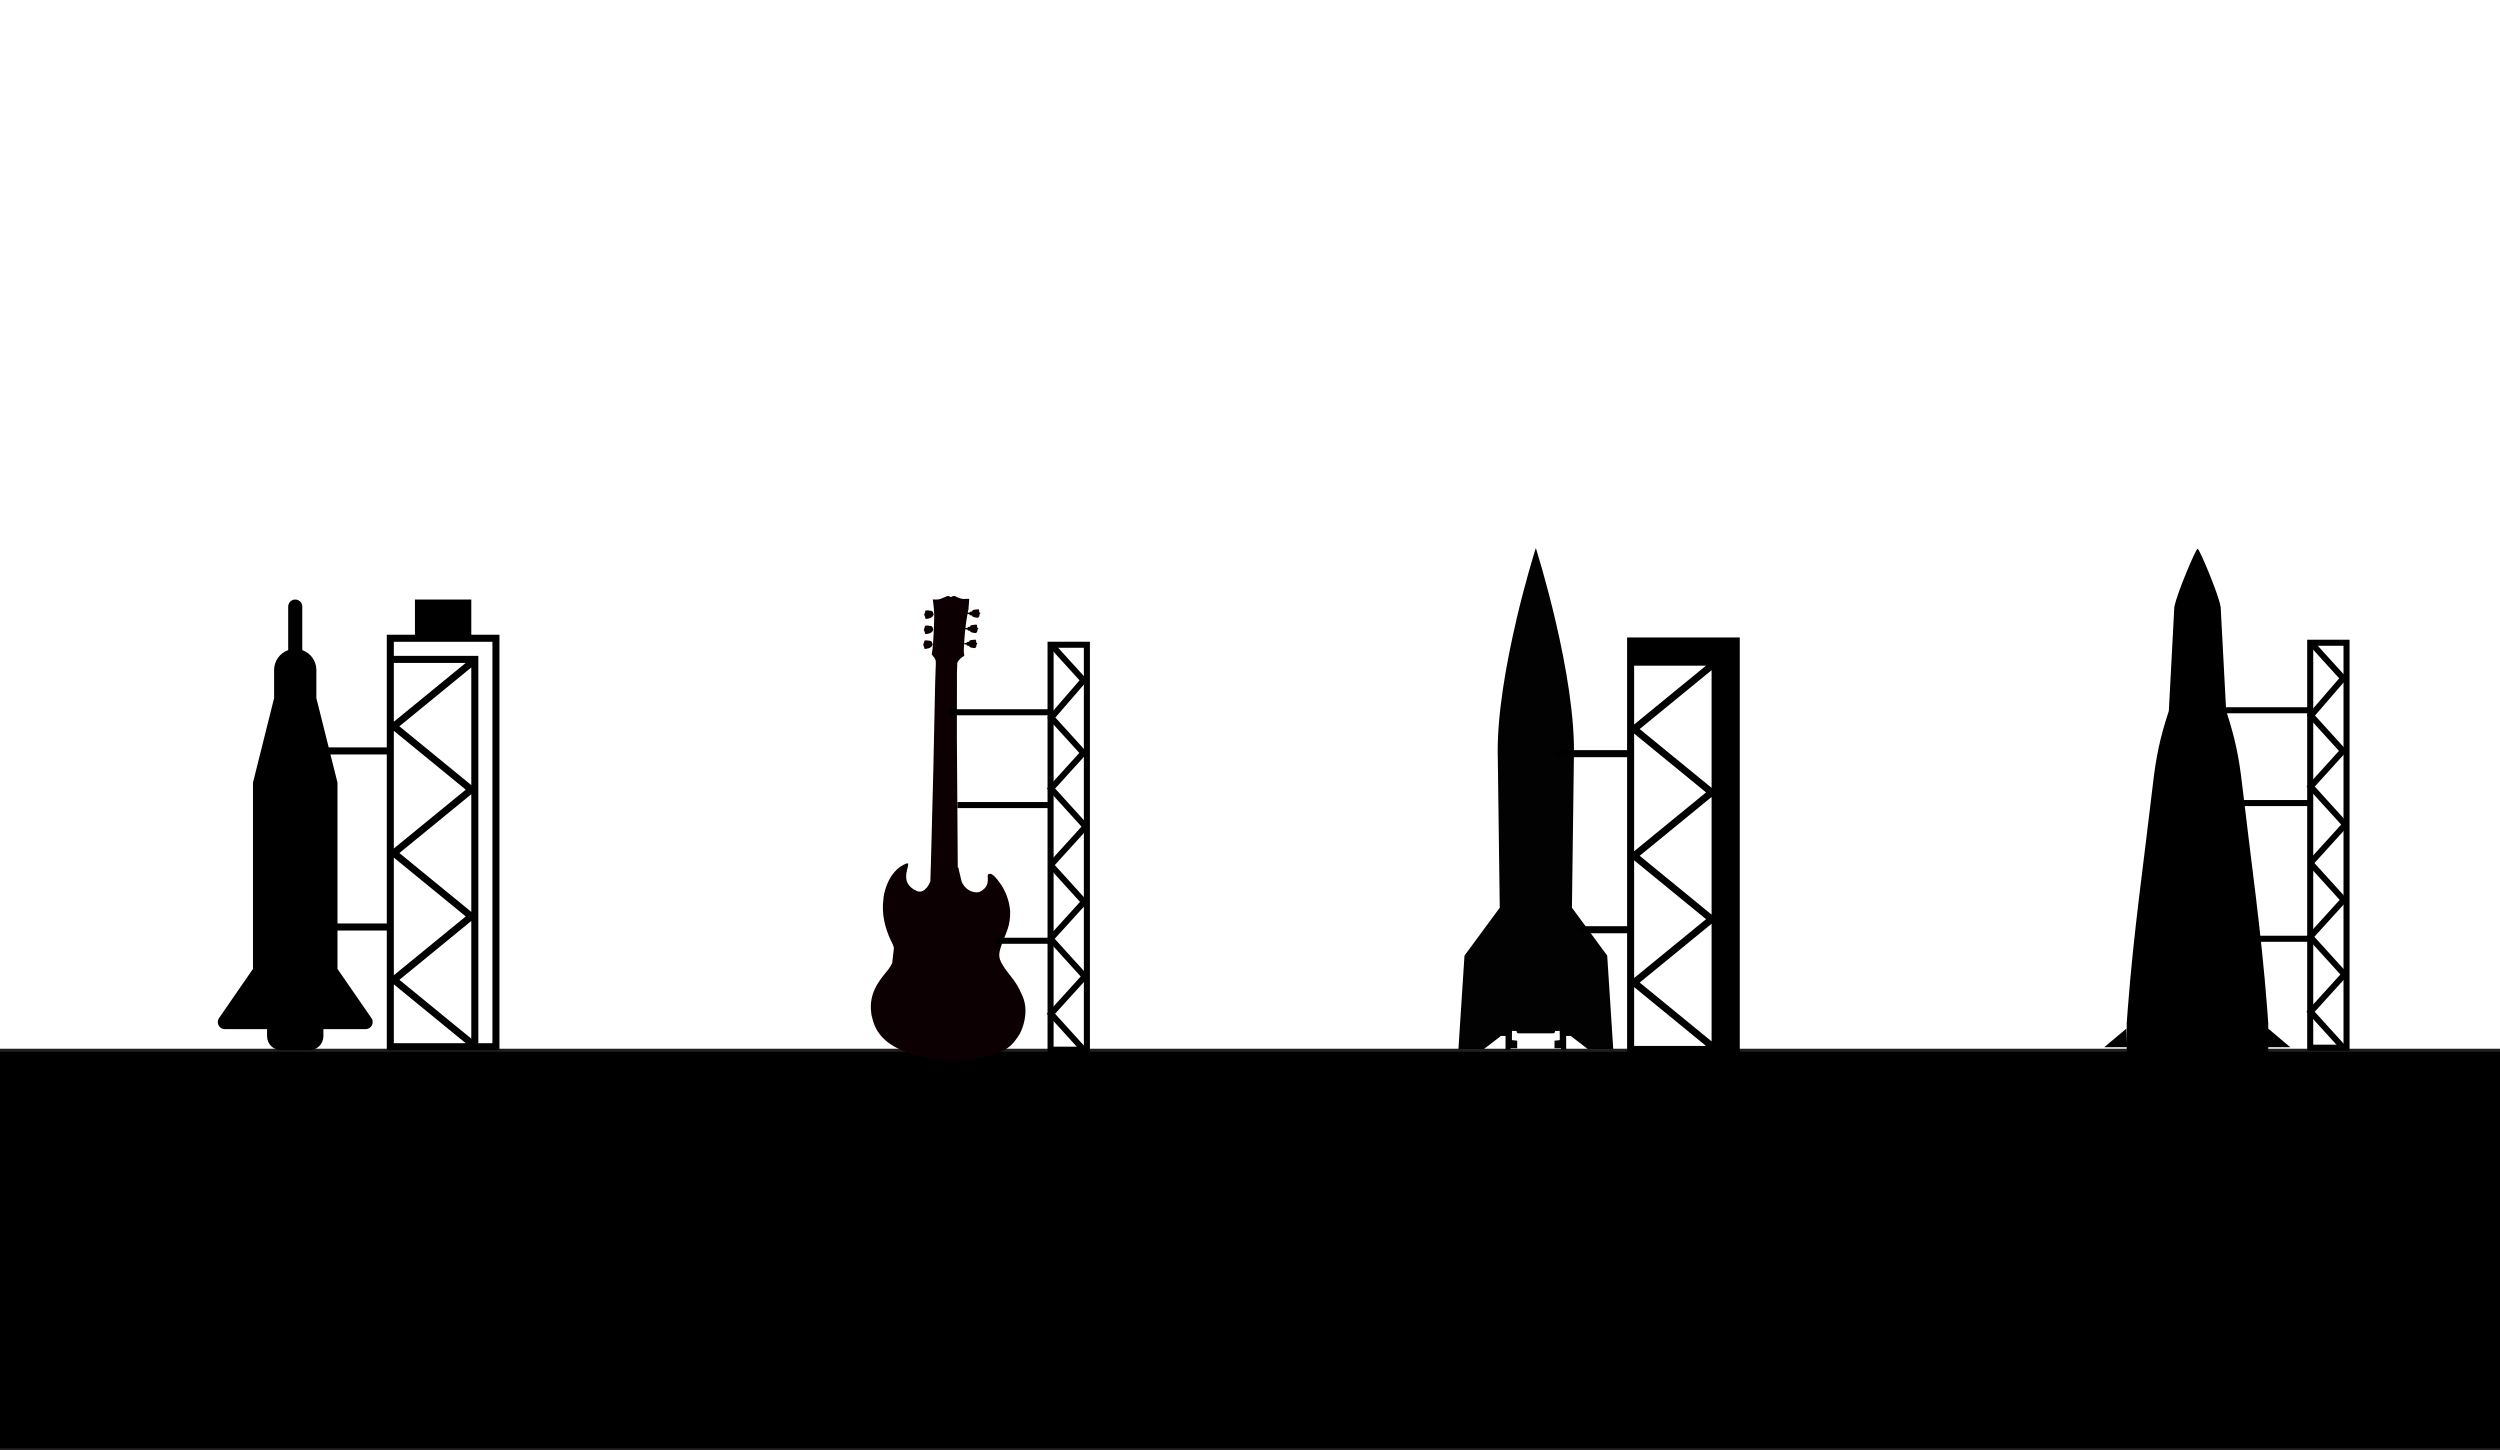
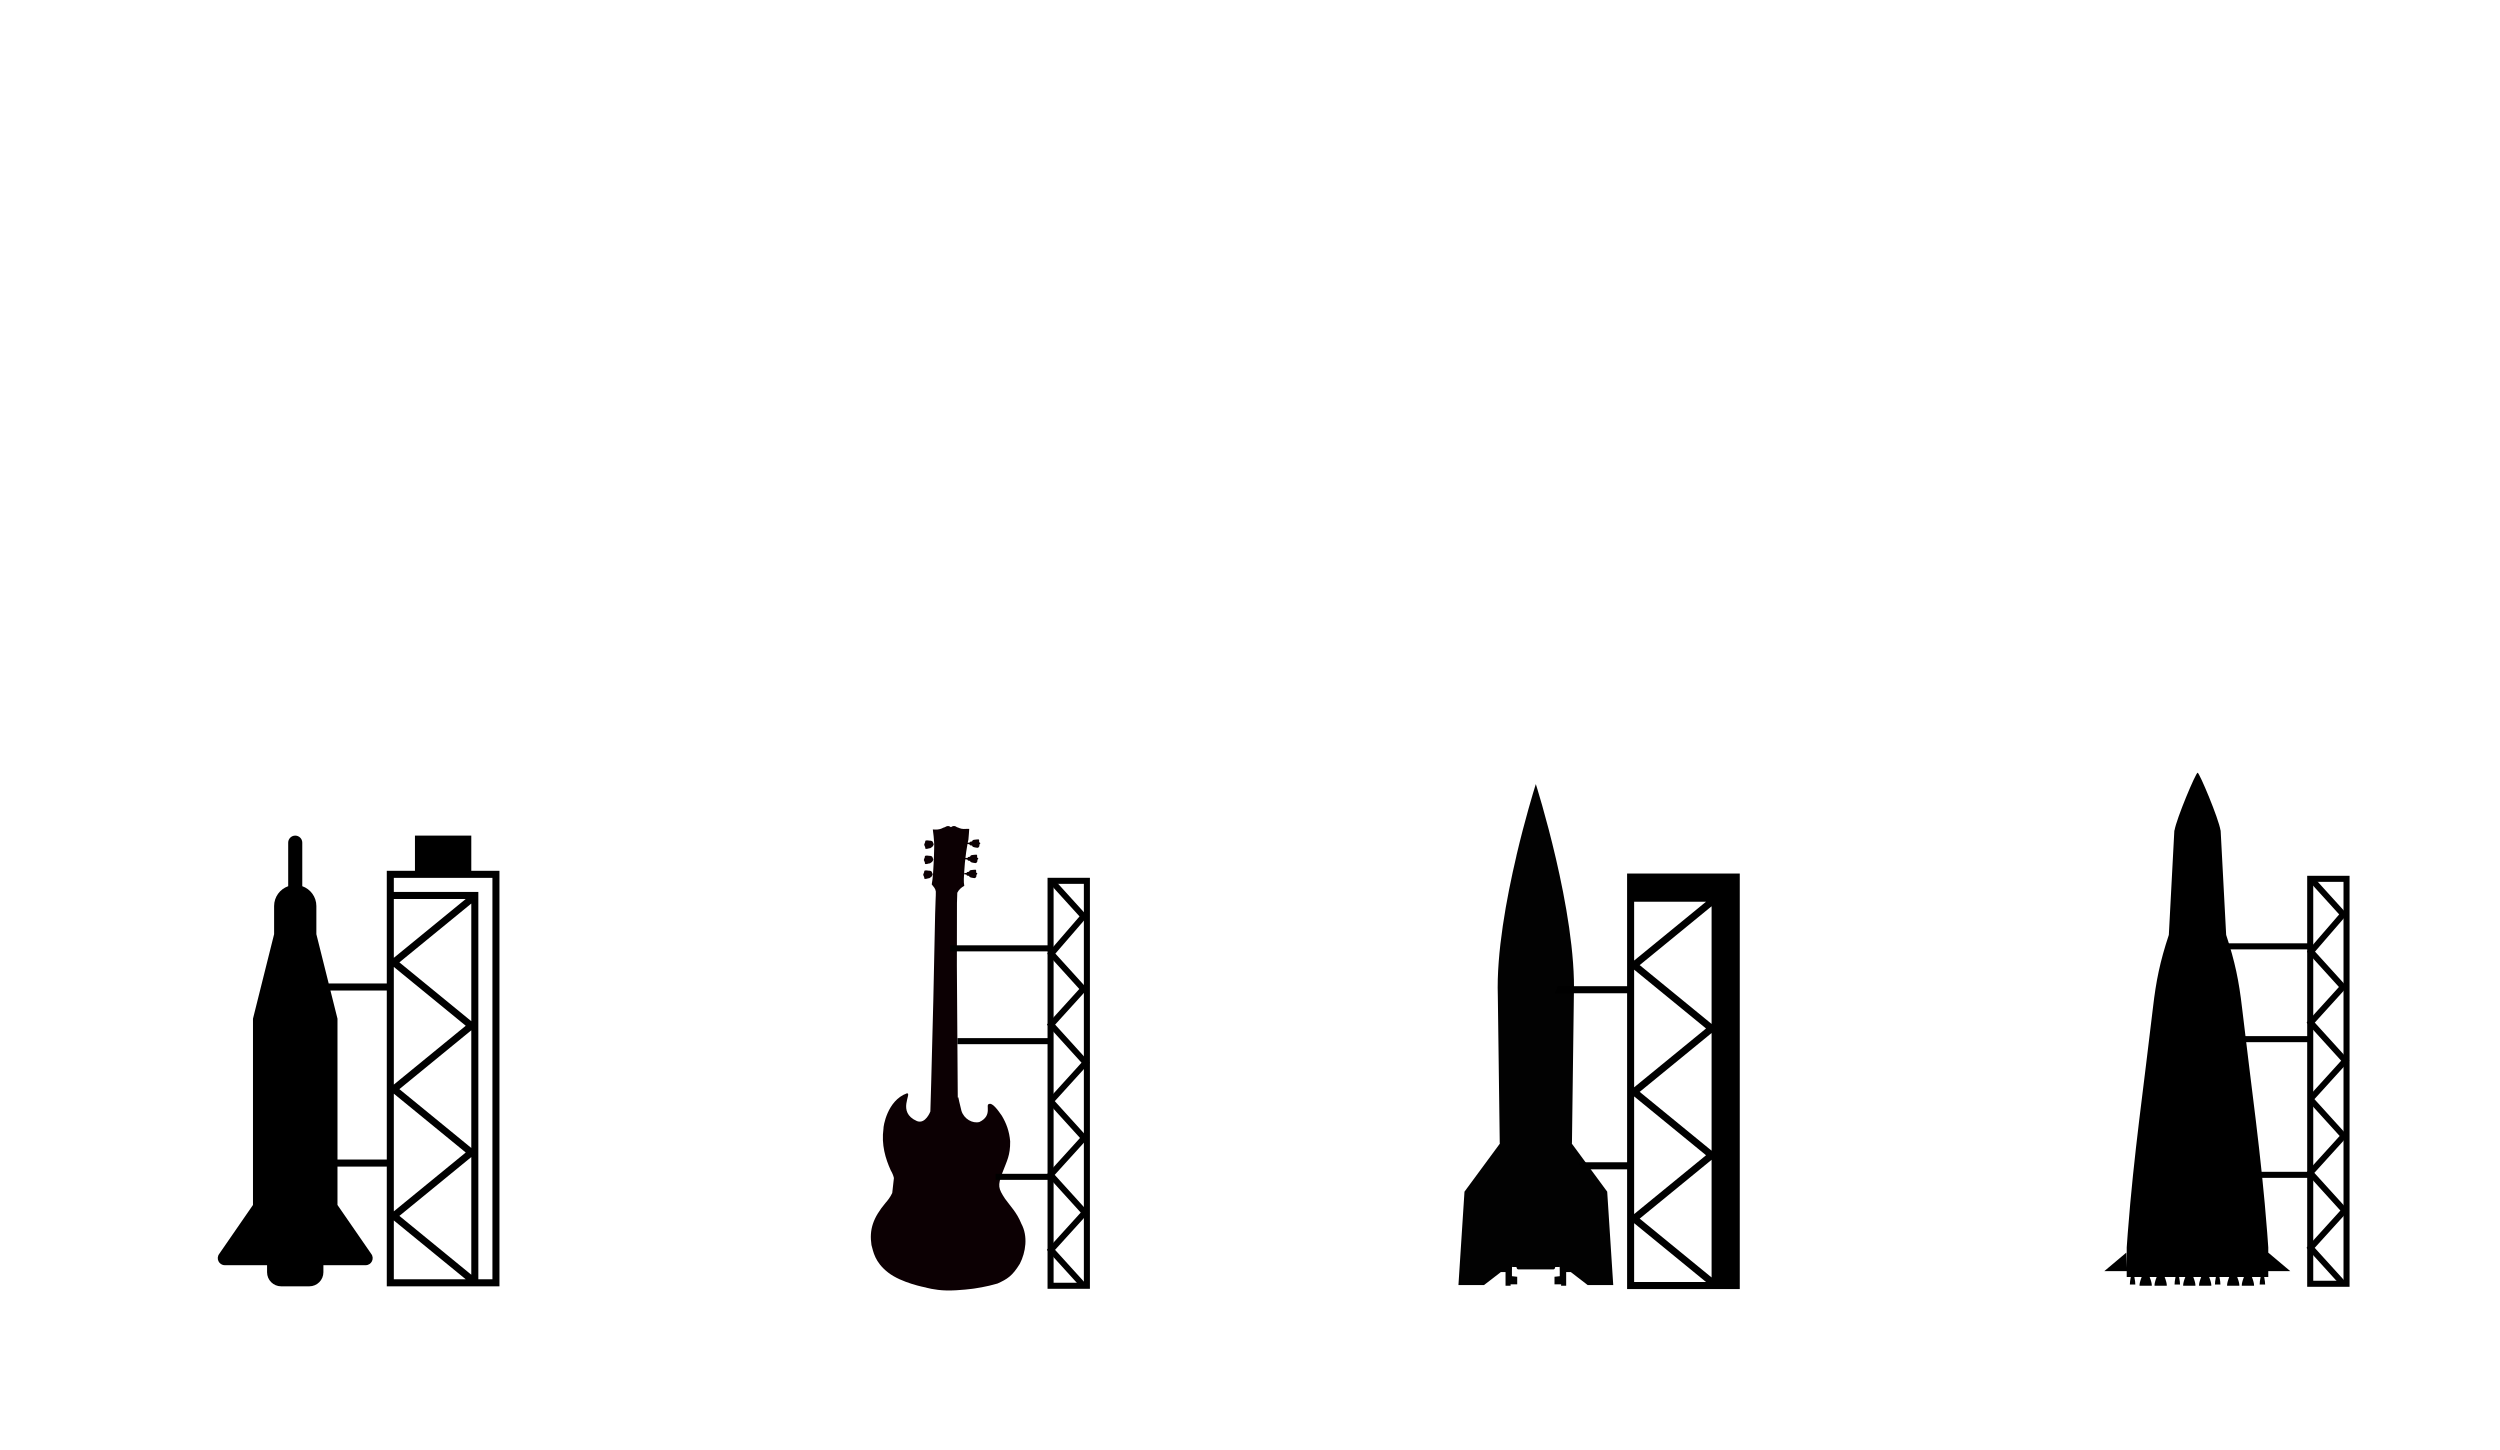
<svg xmlns="http://www.w3.org/2000/svg" version="1.1" id="Layer_1" x="0px" y="0px" width="826px" height="479px" viewBox="0 0 826 479" enable-background="new 0 0 826 479" xml:space="preserve">
-   <rect x="-17" y="347" fill="#000000" stroke="#231F20" stroke-miterlimit="10" width="1022" height="132" />
-   <g>
-     <path id="Shuttle-Launch" d="M162.696,344.673h-4.653V219.025v-2.327h-2.327h-25.595v-4.654h6.98h18.614h6.981V344.673   L162.696,344.673z M155.715,259.405L155.715,259.405l-23.756-19.438l23.756-19.438V259.405z M155.715,301.287L155.715,301.287   l-23.756-19.438l23.756-19.439l0,0V301.287z M155.715,343.17l-23.756-19.438l23.756-19.438l0,0V343.17z M130.121,344.673v-19.438   l0,0l23.757,19.438H130.121z M130.121,307.443v-2.326v-21.766l0,0l23.757,19.438l-23.757,19.438l0,0V307.443L130.121,307.443z    M130.121,249.273v-2.327v-5.478l0,0l23.757,19.438l-23.757,19.438l0,0V249.273L130.121,249.273z M130.121,219.025h23.757   l-23.757,19.438l0,0V219.025L130.121,219.025z M139.428,209.717h13.961v-9.307h-13.961V209.717z M127.794,305.118h-16.288v-44.21   v-2.327l-2.327-9.308h18.615V305.118z M155.715,209.717v-11.634h-18.614v11.634h-9.307v37.229h-19.196l-4.072-16.287v-9.309   c0-3.033-1.948-5.591-4.654-6.552V200.41c0-1.279-1.047-2.327-2.327-2.327c-1.28,0-2.327,1.047-2.327,2.327v14.389   c-2.706,0.961-4.654,3.518-4.654,6.553v9.308l-6.98,27.921v2.327v59.216l-11.139,16.141c-1.188,1.528-0.1,3.756,1.836,3.756h9.302   h2.327h2.327v2.326c0,2.571,2.083,4.653,4.653,4.653h9.308c2.571,0,4.653-2.083,4.653-4.653v-2.326h2.327h2.327h9.302   c1.936,0,3.025-2.228,1.836-3.756l-11.139-16.141v-12.68h16.288V347h37.229V209.717H155.715z" />
+   <defs id="defs5430" />
+   <g id="g5373" transform="translate(0,78)">
+     <path id="Shuttle-Launch" d="m 162.696,344.673 h -4.653 v -125.648 -2.327 h -2.327 -25.595 v -4.654 h 6.98 18.614 6.981 z m -6.981,-85.268 v 0 l -23.756,-19.438 23.756,-19.438 z m 0,41.882 v 0 l -23.756,-19.438 23.756,-19.439 v 0 z m 0,41.883 -23.756,-19.438 23.756,-19.438 v 0 z m -25.594,1.503 v -19.438 0 l 23.757,19.438 z m 0,-37.23 v -2.326 -21.766 0 l 23.757,19.438 -23.757,19.438 v 0 z m 0,-58.17 v -2.327 -5.478 0 l 23.757,19.438 -23.757,19.438 v 0 z m 0,-30.248 h 23.757 l -23.757,19.438 v 0 z m 9.307,-9.308 h 13.961 v -9.307 h -13.961 z m -11.634,95.401 h -16.288 v -44.21 -2.327 l -2.327,-9.308 h 18.615 z m 27.921,-95.401 v -11.634 h -18.614 v 11.634 h -9.307 v 37.229 h -19.196 l -4.072,-16.287 v -9.309 c 0,-3.033 -1.948,-5.591 -4.654,-6.552 V 200.41 c 0,-1.279 -1.047,-2.327 -2.327,-2.327 -1.28,0 -2.327,1.047 -2.327,2.327 v 14.389 c -2.706,0.961 -4.654,3.518 -4.654,6.553 v 9.308 l -6.98,27.921 v 2.327 59.216 l -11.139,16.141 c -1.188,1.528 -0.1,3.756 1.836,3.756 h 9.302 2.327 2.327 v 2.326 c 0,2.571 2.083,4.653 4.653,4.653 h 9.308 c 2.571,0 4.653,-2.083 4.653,-4.653 v -2.326 h 2.327 2.327 9.302 c 1.936,0 3.025,-2.228 1.836,-3.756 l -11.139,-16.141 v -12.68 h 16.288 V 347 h 37.229 V 209.717 Z" />
  </g>
-   <g>
-     <path d="M546.897,210.62h-9.307v37.229h-22.914c-0.281,0.765-0.604,1.511-0.979,2.233c0.016,0.031,0.032,0.063,0.049,0.093h23.846   v55.844h-15.904c0.24,0.748,0.438,1.524,0.592,2.327h15.312v39.557h37.229V210.62h-9.31 M539.917,219.928h23.756l-23.756,19.438   V219.928z M539.917,242.373l23.756,19.438l-23.756,19.438V242.373z M539.917,284.256l23.756,19.438l-23.756,19.438V284.256z    M539.917,345.576v-19.438l23.756,19.438H539.917z M565.511,344.072l-23.756-19.438l23.756-19.438V344.072z M565.511,302.189   l-23.756-19.438l23.756-19.439V302.189z M565.511,260.308l-23.756-19.438l23.756-19.438V260.308z" />
-     <path opacity="0.99" enable-background="new    " d="M531.018,315.727l-11.67-15.852c0.019-0.301,0.028-0.465,0.028-0.465   l0.628-48.379c0.943-27.607-12.558-69.939-12.558-69.939s-0.003,0.009-0.008,0.025l-0.012-0.038l-0.108,0.363   c-0.585,1.869-3.443,11.168-6.28,23.219v0.074c-3.339,14.192-6.64,32.171-6.156,46.296l0.628,48.379c0,0,0.01,0.164,0.029,0.463   l-11.672,15.853l-1.673,25.843l0,0l-0.324,5.021h4.228h1.444h2.767l5.592-4.309h1.529v4.523h1.691l-0.036-0.46h2.199v-2.498   l-1.738-0.192v-1.518c-0.002-0.01-0.003-0.021-0.006-0.032l0.054-2.637v1.157h1.448c0.033,0.438,0.267,0.779,0.549,0.779h11.702   c0.282,0,0.515-0.341,0.551-0.779h1.447v-1.174l0.056,2.754v1.449l-1.739,0.191v2.498h2.199l-0.035,0.46h1.69v-4.522h1.521   l5.591,4.308h2.769h1.443h4.228L531.018,315.727z" />
+   <g id="g5379" transform="translate(0,78)">
+     <path d="m 546.897,210.62 h -9.307 v 37.229 h -22.914 c -0.281,0.765 -0.604,1.511 -0.979,2.233 0.016,0.031 0.032,0.063 0.049,0.093 h 23.846 v 55.844 h -15.904 c 0.24,0.748 0.438,1.524 0.592,2.327 h 15.312 v 39.557 h 37.229 V 210.62 h -9.31 m -25.594,9.308 h 23.756 l -23.756,19.438 z m 0,22.445 23.756,19.438 -23.756,19.438 z m 0,41.883 23.756,19.438 -23.756,19.438 z m 0,61.32 v -19.438 l 23.756,19.438 z m 25.594,-1.504 -23.756,-19.438 23.756,-19.438 z m 0,-41.883 -23.756,-19.438 23.756,-19.439 z m 0,-41.881 -23.756,-19.438 23.756,-19.438 z" id="path5375" />
+     <path enable-background="new    " d="m 531.018,315.727 -11.67,-15.852 c 0.019,-0.301 0.028,-0.465 0.028,-0.465 l 0.628,-48.379 c 0.943,-27.607 -12.558,-69.939 -12.558,-69.939 0,0 -0.003,0.009 -0.008,0.025 l -0.012,-0.038 -0.108,0.363 c -0.585,1.869 -3.443,11.168 -6.28,23.219 v 0.074 c -3.339,14.192 -6.64,32.171 -6.156,46.296 l 0.628,48.379 c 0,0 0.01,0.164 0.029,0.463 l -11.672,15.853 -1.673,25.843 v 0 l -0.324,5.021 h 4.228 1.444 2.767 l 5.592,-4.309 h 1.529 v 4.523 h 1.691 l -0.036,-0.46 h 2.199 v -2.498 l -1.738,-0.192 v -1.518 c -0.002,-0.01 -0.003,-0.021 -0.006,-0.032 l 0.054,-2.637 v 1.157 h 1.448 c 0.033,0.438 0.267,0.779 0.549,0.779 h 11.702 c 0.282,0 0.515,-0.341 0.551,-0.779 h 1.447 v -1.174 l 0.056,2.754 v 1.449 l -1.739,0.191 v 2.498 h 2.199 l -0.035,0.46 h 1.69 v -4.522 h 1.521 l 5.591,4.308 h 2.769 1.443 4.228 z" id="path5377" style="opacity:0.99" />
  </g>
-   <g>
-     <rect x="763.295" y="212.363" fill="none" stroke="#000000" stroke-width="2" stroke-miterlimit="10" width="12" height="133.796" />
-     <g>
-       <polyline fill="none" stroke="#000000" stroke-width="2" stroke-miterlimit="10" points="763.337,285.161 774.869,272.454    763.453,259.874 774.138,248.101 763.545,236.428 774.201,224.105 763.545,212.363   " />
-       <polyline fill="none" stroke="#000000" stroke-width="2" stroke-miterlimit="10" points="774.201,346.159 763.43,334.289    774.611,321.968 763.311,309.517 774.375,297.324 763.337,285.161   " />
+   <g id="g5397" transform="translate(0,74)">
+     <rect x="763.295" y="216.363" stroke-miterlimit="10" width="12" height="133.796" id="rect5381" style="fill:none;stroke:#000000;stroke-width:2;stroke-miterlimit:10" />
+     <g id="g5387" transform="translate(0,4)">
+       <polyline stroke-miterlimit="10" points="763.337,285.161 774.869,272.454    763.453,259.874 774.138,248.101 763.545,236.428 774.201,224.105 763.545,212.363   " id="polyline5383" style="fill:none;stroke:#000000;stroke-width:2;stroke-miterlimit:10" />
+       <polyline stroke-miterlimit="10" points="774.201,346.159 763.43,334.289    774.611,321.968 763.311,309.517 774.375,297.324 763.337,285.161   " id="polyline5385" style="fill:none;stroke:#000000;stroke-width:2;stroke-miterlimit:10" />
    </g>
-     <line fill="none" stroke="#000000" stroke-width="2" stroke-miterlimit="10" x1="762.795" y1="234.672" x2="730.128" y2="234.672" />
-     <line fill="none" stroke="#000000" stroke-width="2" stroke-miterlimit="10" x1="763.35" y1="310.166" x2="745.128" y2="310.166" />
-     <line fill="none" stroke="#000000" stroke-width="2" stroke-miterlimit="10" x1="762.795" y1="265.333" x2="732.512" y2="265.333" />
-     <path d="M749.447,339.875l-0.01,0.354v-2.068c-0.115-1.666-0.234-3.318-0.359-4.953h-0.002   c-1.984-25.938-5.295-48.314-8.301-74.223c-1.033-8.91-2.318-15.217-5.252-24.091l-1.824-34.533h-0.039   c-0.602-3.912-6.982-19.061-7.564-19.061c-0.611,0-7.012,15.216-7.633,19.061h-0.057l-1.824,34.533   c-2.934,8.874-4.219,15.181-5.252,24.091c-3.006,25.908-6.318,48.285-8.301,74.223h-0.002c-0.125,1.635-0.246,3.287-0.359,4.953   v6.709l-0.15-4.994l-7.264,6.115h7.414v1.922h1.35c-0.221,1.145-0.32,1.877-0.313,2.504h1.803c0.006-0.627-0.094-1.359-0.314-2.504   h2.416c-0.504,1.328-0.73,2.172-0.715,2.893h4.064c0.016-0.721-0.213-1.564-0.717-2.893h2.32c-0.504,1.328-0.73,2.172-0.715,2.893   h4.064c0.016-0.721-0.211-1.564-0.715-2.893h1.889h0.559h1.146c-0.219,1.145-0.32,1.877-0.313,2.504h1.803   c0.008-0.627-0.092-1.359-0.313-2.504h2.059c-0.504,1.328-0.732,2.172-0.715,2.893h4.063c0.018-0.721-0.211-1.564-0.715-2.893   h1.393h1.221c-0.504,1.328-0.73,2.172-0.715,2.893h4.064c0.016-0.721-0.213-1.564-0.717-2.893h2.227   c-0.219,1.145-0.32,1.877-0.313,2.504h1.805c0.006-0.627-0.094-1.359-0.314-2.504h1.15h0.559h1.521   c-0.504,1.328-0.73,2.172-0.715,2.893h4.064c0.016-0.721-0.213-1.564-0.715-2.893h2.221c-0.504,1.328-0.73,2.172-0.715,2.893h4.064   c0.016-0.721-0.211-1.564-0.715-2.893h2.879c-0.221,1.145-0.32,1.877-0.313,2.504h1.803c0.008-0.627-0.092-1.359-0.313-2.504h1.35   v-1.922h7.273L749.447,339.875z" />
+     <line stroke-miterlimit="10" x1="762.795" y1="238.672" x2="730.128" y2="238.672" id="line5389" style="fill:none;stroke:#000000;stroke-width:2;stroke-miterlimit:10" />
+     <line stroke-miterlimit="10" x1="763.35" y1="314.166" x2="745.128" y2="314.166" id="line5391" style="fill:none;stroke:#000000;stroke-width:2;stroke-miterlimit:10" />
+     <line stroke-miterlimit="10" x1="762.795" y1="269.333" x2="732.512" y2="269.333" id="line5393" style="fill:none;stroke:#000000;stroke-width:2;stroke-miterlimit:10" />
+     <path d="m 749.447,339.875 -0.01,0.354 v -2.068 c -0.115,-1.666 -0.234,-3.318 -0.359,-4.953 h -0.002 c -1.984,-25.938 -5.295,-48.314 -8.301,-74.223 -1.033,-8.91 -2.318,-15.217 -5.252,-24.091 l -1.824,-34.533 h -0.039 c -0.602,-3.912 -6.982,-19.061 -7.564,-19.061 -0.611,0 -7.012,15.216 -7.633,19.061 h -0.057 l -1.824,34.533 c -2.934,8.874 -4.219,15.181 -5.252,24.091 -3.006,25.908 -6.318,48.285 -8.301,74.223 h -0.002 c -0.125,1.635 -0.246,3.287 -0.359,4.953 v 6.709 l -0.15,-4.994 -7.264,6.115 h 7.414 v 1.922 h 1.35 c -0.221,1.145 -0.32,1.877 -0.313,2.504 h 1.803 c 0.006,-0.627 -0.094,-1.359 -0.314,-2.504 h 2.416 c -0.504,1.328 -0.73,2.172 -0.715,2.893 h 4.064 c 0.016,-0.721 -0.213,-1.564 -0.717,-2.893 h 2.32 c -0.504,1.328 -0.73,2.172 -0.715,2.893 h 4.064 c 0.016,-0.721 -0.211,-1.564 -0.715,-2.893 h 1.889 0.559 1.146 c -0.219,1.145 -0.32,1.877 -0.313,2.504 h 1.803 c 0.008,-0.627 -0.092,-1.359 -0.313,-2.504 h 2.059 c -0.504,1.328 -0.732,2.172 -0.715,2.893 h 4.063 c 0.018,-0.721 -0.211,-1.564 -0.715,-2.893 h 1.393 1.221 c -0.504,1.328 -0.73,2.172 -0.715,2.893 h 4.064 c 0.016,-0.721 -0.213,-1.564 -0.717,-2.893 h 2.227 c -0.219,1.145 -0.32,1.877 -0.313,2.504 h 1.805 c 0.006,-0.627 -0.094,-1.359 -0.314,-2.504 h 1.15 0.559 1.521 c -0.504,1.328 -0.73,2.172 -0.715,2.893 h 4.064 c 0.016,-0.721 -0.213,-1.564 -0.715,-2.893 h 2.221 c -0.504,1.328 -0.73,2.172 -0.715,2.893 h 4.064 c 0.016,-0.721 -0.211,-1.564 -0.715,-2.893 h 2.879 c -0.221,1.145 -0.32,1.877 -0.313,2.504 h 1.803 c 0.008,-0.627 -0.092,-1.359 -0.313,-2.504 h 1.35 v -1.922 h 7.273 z" id="path5395" />
  </g>
-   <g>
-     <g>
-       <path fill="#0C0003" d="M307.983,213.32c0.256-0.443,0.216-0.43,0.037-0.836c-0.18-0.406-0.096-0.602-0.755-0.787    c-0.793,0.007-1.323-0.3-1.883,0.043c0.043,0.523-0.272,0.763-0.357,1.328c0.166,0.398,0.414,0.787,0.38,1.25    c0.509,0.252,1.098-0.161,1.647-0.164C307.686,213.734,307.729,213.764,307.983,213.32z" />
-       <path fill="#0C0003" d="M320.202,211.987c0.007,0.094-0.729,0.064-0.717,0.246c-0.023,0.316-0.877,0.186-0.877,0.186l-0.025,0.464    c0,0,0.844-0.022,0.813,0.259c0.041,0.176,0.234,0.221,0.787,0.26c0.057,0.244,0.19,0.44,0.724,0.558    c0.107,0.06,1.038,0.176,1.104,0.178c0.339-0.028,0.545-0.474,0.545-0.474s0.071-0.283,0.06-0.627    c0.316-0.271,0.483-0.516-0.108-0.749c-0.024-0.432,0.134-0.77-0.174-0.946c-0.08-0.008-1.488,0.1-1.606,0.152    C320.27,211.585,320.202,211.987,320.202,211.987z" />
-       <path fill="#0C0003" d="M321.19,201.968c0.008,0.094-0.731,0.064-0.717,0.245c-0.019,0.236-0.494,0.224-0.738,0.202    c0.078-0.387,0.155-0.745,0.232-1.049c0.066-0.386,0.264-3.494,0.264-3.494s-0.941-0.06-1.844,0.021    c-1.084-0.015-1.585-0.43-2.227-0.598c-0.664-0.509-1.229-0.533-1.974-0.001c-0.744-0.488-1.095-0.534-2.029,0.017    c-0.865,0.226-0.86,0.483-1.85,0.668c-0.7,0.204-2.105,0.071-2.105,0.071s0.563,3.894,0.452,6.006    c0.008,0.988-0.134,4.533-0.192,5.438c0.01,0.646-0.265,5.164-0.617,6.708c0.641,0.843,1.198,1.297,1.35,2.342    c0.032,0.558-0.043,2.129-0.062,2.506l0,0l-0.003,0.047c-0.001,0.021-0.002,0.036-0.002,0.036h0.001l-0.157,4.776l-0.604,28.584    l-0.702,27.299l-0.275,9.399l0.004,0.033l-0.003,0.002c0,0-1.579,4.268-4.419,3.188c-6.799-2.955-1.488-9.34-3.32-9.183    c-6.585,2.343-7.841,11.192-7.752,11.641c-0.731,5.375,0.628,9.854,2.4,13.809c0.526,0.877,0.86,1.723,1.048,2.534l-0.552,4.933    c-0.63,1.394-1.54,2.522-2.24,3.312c-4.129,4.954-5.378,8.796-4.628,13.887c0.617,2.183,1.056,5.634,5.516,9.103    c4.459,3.468,12.339,4.919,12.339,4.919s2.921,0.911,6.95,1.002s9.165-0.64,9.165-0.64s3.972-0.543,7.67-1.648    c3.237-1.484,4.872-2.438,7.391-6.542c1.938-3.8,2.753-9.056,0.487-13.244c-1.506-3.75-3.581-5.701-5.395-8.248    c-2.214-3.407-2.482-4.245-0.889-8.514c1.535-4.066,2.634-5.707,2.597-10.429c-0.277-3.354-1.289-5.998-2.75-8.457    c-1.373-1.991-3.164-4.424-4.235-3.875c-1.328,0.137,1.301,3.807-3.178,5.938c-2.265,0.582-5.095-1.004-5.934-3.686    c-0.565-2.123-1.027-4.444-1.027-4.444l0.02-0.037l-0.207,0.104l-0.021-2.819l-0.279-40.802l0.03-20.664l0.108-3.403    c0.5-1.022,1.414-1.808,2.306-2.285c-0.276-1.372-0.084-3.371-0.066-3.847c0.04-0.194,0.221-3.872,0.408-4.913    c0.142-0.001,0.813,0.007,0.786,0.258c0.04,0.178,0.232,0.221,0.785,0.261c0.058,0.243,0.19,0.44,0.726,0.557    c0.104,0.059,1.037,0.177,1.103,0.178c0.341-0.03,0.546-0.474,0.546-0.474s0.071-0.283,0.061-0.627    c0.314-0.272,0.481-0.514-0.11-0.748c-0.023-0.433,0.136-0.77-0.173-0.946c-0.079-0.008-1.488,0.099-1.607,0.152    c-0.454,0.093-0.521,0.494-0.521,0.494c0.007,0.094-0.731,0.065-0.717,0.245c-0.021,0.272-0.652,0.214-0.83,0.192    c0.083-0.92,0.36-2.94,0.67-4.595c0.208,0.002,0.759,0.03,0.735,0.258c0.04,0.178,0.232,0.22,0.785,0.261    c0.058,0.243,0.19,0.44,0.725,0.557c0.105,0.06,1.038,0.177,1.104,0.179c0.341-0.03,0.545-0.474,0.545-0.474    s0.072-0.283,0.062-0.627c0.315-0.272,0.481-0.514-0.11-0.748c-0.023-0.432,0.136-0.77-0.173-0.946    c-0.079-0.008-1.488,0.099-1.607,0.153C321.258,201.566,321.19,201.968,321.19,201.968z" />
-       <path fill="#0C0003" d="M308.193,208.416c0.255-0.444,0.216-0.431,0.036-0.837c-0.18-0.406-0.095-0.601-0.754-0.787    c-0.794,0.008-1.323-0.3-1.883,0.043c0.043,0.524-0.272,0.764-0.357,1.328c0.166,0.399,0.413,0.787,0.38,1.25    c0.509,0.252,1.099-0.162,1.647-0.165C307.896,208.829,307.938,208.859,308.193,208.416z" />
-       <path fill="#0C0003" d="M308.307,203.401c0.256-0.443,0.216-0.431,0.036-0.837c-0.181-0.406-0.096-0.6-0.754-0.787    c-0.794,0.008-1.322-0.3-1.884,0.042c0.044,0.524-0.271,0.764-0.356,1.329c0.167,0.399,0.414,0.787,0.381,1.25    c0.508,0.252,1.097-0.162,1.646-0.165C308.01,203.815,308.052,203.845,308.307,203.401z" />
+   <g id="g5425" transform="translate(0,78)">
+     <g id="g5409" transform="translate(0,-2)">
+       <path d="m 307.983,213.32 c 0.256,-0.443 0.216,-0.43 0.037,-0.836 -0.18,-0.406 -0.096,-0.602 -0.755,-0.787 -0.793,0.007 -1.323,-0.3 -1.883,0.043 0.043,0.523 -0.272,0.763 -0.357,1.328 0.166,0.398 0.414,0.787 0.38,1.25 0.509,0.252 1.098,-0.161 1.647,-0.164 0.634,-0.42 0.677,-0.39 0.931,-0.834 z" id="path5399" style="fill:#0c0003" />
+       <path d="m 320.202,211.987 c 0.007,0.094 -0.729,0.064 -0.717,0.246 -0.023,0.316 -0.877,0.186 -0.877,0.186 l -0.025,0.464 c 0,0 0.844,-0.022 0.813,0.259 0.041,0.176 0.234,0.221 0.787,0.26 0.057,0.244 0.19,0.44 0.724,0.558 0.107,0.06 1.038,0.176 1.104,0.178 0.339,-0.028 0.545,-0.474 0.545,-0.474 0,0 0.071,-0.283 0.06,-0.627 0.316,-0.271 0.483,-0.516 -0.108,-0.749 -0.024,-0.432 0.134,-0.77 -0.174,-0.946 -0.08,-0.008 -1.488,0.1 -1.606,0.152 -0.458,0.091 -0.526,0.493 -0.526,0.493 z" id="path5401" style="fill:#0c0003" />
+       <path d="m 321.19,201.968 c 0.008,0.094 -0.731,0.064 -0.717,0.245 -0.019,0.236 -0.494,0.224 -0.738,0.202 0.078,-0.387 0.155,-0.745 0.232,-1.049 0.066,-0.386 0.264,-3.494 0.264,-3.494 0,0 -0.941,-0.06 -1.844,0.021 -1.084,-0.015 -1.585,-0.43 -2.227,-0.598 -0.664,-0.509 -1.229,-0.533 -1.974,-10e-4 -0.744,-0.488 -1.095,-0.534 -2.029,0.017 -0.865,0.226 -0.86,0.483 -1.85,0.668 -0.7,0.204 -2.105,0.071 -2.105,0.071 0,0 0.563,3.894 0.452,6.006 0.008,0.988 -0.134,4.533 -0.192,5.438 0.01,0.646 -0.265,5.164 -0.617,6.708 0.641,0.843 1.198,1.297 1.35,2.342 0.032,0.558 -0.043,2.129 -0.062,2.506 v 0 l -0.003,0.047 c -10e-4,0.021 -0.002,0.036 -0.002,0.036 h 0.001 l -0.157,4.776 -0.604,28.584 -0.702,27.299 -0.275,9.399 0.004,0.033 -0.003,0.002 c 0,0 -1.579,4.268 -4.419,3.188 -6.799,-2.955 -1.488,-9.34 -3.32,-9.183 -6.585,2.343 -7.841,11.192 -7.752,11.641 -0.731,5.375 0.628,9.854 2.4,13.809 0.526,0.877 0.86,1.723 1.048,2.534 l -0.552,4.933 c -0.63,1.394 -1.54,2.522 -2.24,3.312 -4.129,4.954 -5.378,8.796 -4.628,13.887 0.617,2.183 1.056,5.634 5.516,9.103 4.459,3.468 12.339,4.919 12.339,4.919 0,0 2.921,0.911 6.95,1.002 4.029,0.091 9.165,-0.64 9.165,-0.64 0,0 3.972,-0.543 7.67,-1.648 3.237,-1.484 4.872,-2.438 7.391,-6.542 1.938,-3.8 2.753,-9.056 0.487,-13.244 -1.506,-3.75 -3.581,-5.701 -5.395,-8.248 -2.214,-3.407 -2.482,-4.245 -0.889,-8.514 1.535,-4.066 2.634,-5.707 2.597,-10.429 -0.277,-3.354 -1.289,-5.998 -2.75,-8.457 -1.373,-1.991 -3.164,-4.424 -4.235,-3.875 -1.328,0.137 1.301,3.807 -3.178,5.938 -2.265,0.582 -5.095,-1.004 -5.934,-3.686 -0.565,-2.123 -1.027,-4.444 -1.027,-4.444 l 0.02,-0.037 -0.207,0.104 -0.021,-2.819 -0.279,-40.802 0.03,-20.664 0.108,-3.403 c 0.5,-1.022 1.414,-1.808 2.306,-2.285 -0.276,-1.372 -0.084,-3.371 -0.066,-3.847 0.04,-0.194 0.221,-3.872 0.408,-4.913 0.142,-0.001 0.813,0.007 0.786,0.258 0.04,0.178 0.232,0.221 0.785,0.261 0.058,0.243 0.19,0.44 0.726,0.557 0.104,0.059 1.037,0.177 1.103,0.178 0.341,-0.03 0.546,-0.474 0.546,-0.474 0,0 0.071,-0.283 0.061,-0.627 0.314,-0.272 0.481,-0.514 -0.11,-0.748 -0.023,-0.433 0.136,-0.77 -0.173,-0.946 -0.079,-0.008 -1.488,0.099 -1.607,0.152 -0.454,0.093 -0.521,0.494 -0.521,0.494 0.007,0.094 -0.731,0.065 -0.717,0.245 -0.021,0.272 -0.652,0.214 -0.83,0.192 0.083,-0.92 0.36,-2.94 0.67,-4.595 0.208,0.002 0.759,0.03 0.735,0.258 0.04,0.178 0.232,0.22 0.785,0.261 0.058,0.243 0.19,0.44 0.725,0.557 0.105,0.06 1.038,0.177 1.104,0.179 0.341,-0.03 0.545,-0.474 0.545,-0.474 0,0 0.072,-0.283 0.062,-0.627 0.315,-0.272 0.481,-0.514 -0.11,-0.748 -0.023,-0.432 0.136,-0.77 -0.173,-0.946 -0.079,-0.008 -1.488,0.099 -1.607,0.153 -0.462,0.09 -0.53,0.492 -0.53,0.492 z" id="path5403" style="fill:#0c0003" />
+       <path d="m 308.193,208.416 c 0.255,-0.444 0.216,-0.431 0.036,-0.837 -0.18,-0.406 -0.095,-0.601 -0.754,-0.787 -0.794,0.008 -1.323,-0.3 -1.883,0.043 0.043,0.524 -0.272,0.764 -0.357,1.328 0.166,0.399 0.413,0.787 0.38,1.25 0.509,0.252 1.099,-0.162 1.647,-0.165 0.634,-0.419 0.676,-0.389 0.931,-0.832 z" id="path5405" style="fill:#0c0003" />
+       <path d="m 308.307,203.401 c 0.256,-0.443 0.216,-0.431 0.036,-0.837 -0.181,-0.406 -0.096,-0.6 -0.754,-0.787 -0.794,0.008 -1.322,-0.3 -1.884,0.042 0.044,0.524 -0.271,0.764 -0.356,1.329 0.167,0.399 0.414,0.787 0.381,1.25 0.508,0.252 1.097,-0.162 1.646,-0.165 0.634,-0.418 0.676,-0.388 0.931,-0.832 z" id="path5407" style="fill:#0c0003" />
    </g>
-     <rect x="347.108" y="213.024" fill="none" stroke="#000000" stroke-width="2" stroke-miterlimit="10" width="12" height="133.796" />
-     <g>
-       <polyline fill="none" stroke="#000000" stroke-width="2" stroke-miterlimit="10" points="347.151,285.822 358.684,273.115    347.267,260.535 357.952,248.762 347.358,237.089 358.015,224.766 347.358,213.024   " />
-       <polyline fill="none" stroke="#000000" stroke-width="2" stroke-miterlimit="10" points="358.015,346.82 347.243,334.95    358.425,322.629 347.125,310.178 358.189,297.985 347.151,285.822   " />
+     <rect x="347.108" y="213.024" stroke-miterlimit="10" width="12" height="133.796" id="rect5411" style="fill:none;stroke:#000000;stroke-width:2;stroke-miterlimit:10" />
+     <g id="g5417">
+       <polyline stroke-miterlimit="10" points="347.151,285.822 358.684,273.115    347.267,260.535 357.952,248.762 347.358,237.089 358.015,224.766 347.358,213.024   " id="polyline5413" style="fill:none;stroke:#000000;stroke-width:2;stroke-miterlimit:10" />
+       <polyline stroke-miterlimit="10" points="358.015,346.82 347.243,334.95    358.425,322.629 347.125,310.178 358.189,297.985 347.151,285.822   " id="polyline5415" style="fill:none;stroke:#000000;stroke-width:2;stroke-miterlimit:10" />
    </g>
-     <line fill="none" stroke="#000000" stroke-width="2" stroke-miterlimit="10" x1="346.608" y1="235.333" x2="313.942" y2="235.333" />
-     <line fill="none" stroke="#000000" stroke-width="2" stroke-miterlimit="10" x1="347.164" y1="310.827" x2="328.942" y2="310.827" />
-     <line fill="none" stroke="#000000" stroke-width="2" stroke-miterlimit="10" x1="346.608" y1="265.994" x2="316.325" y2="265.994" />
+     <line stroke-miterlimit="10" x1="346.608" y1="235.333" x2="313.942" y2="235.333" id="line5419" style="fill:none;stroke:#000000;stroke-width:2;stroke-miterlimit:10" />
+     <line stroke-miterlimit="10" x1="347.164" y1="310.827" x2="328.942" y2="310.827" id="line5421" style="fill:none;stroke:#000000;stroke-width:2;stroke-miterlimit:10" />
+     <line stroke-miterlimit="10" x1="346.608" y1="265.994" x2="316.325" y2="265.994" id="line5423" style="fill:none;stroke:#000000;stroke-width:2;stroke-miterlimit:10" />
  </g>
</svg>
